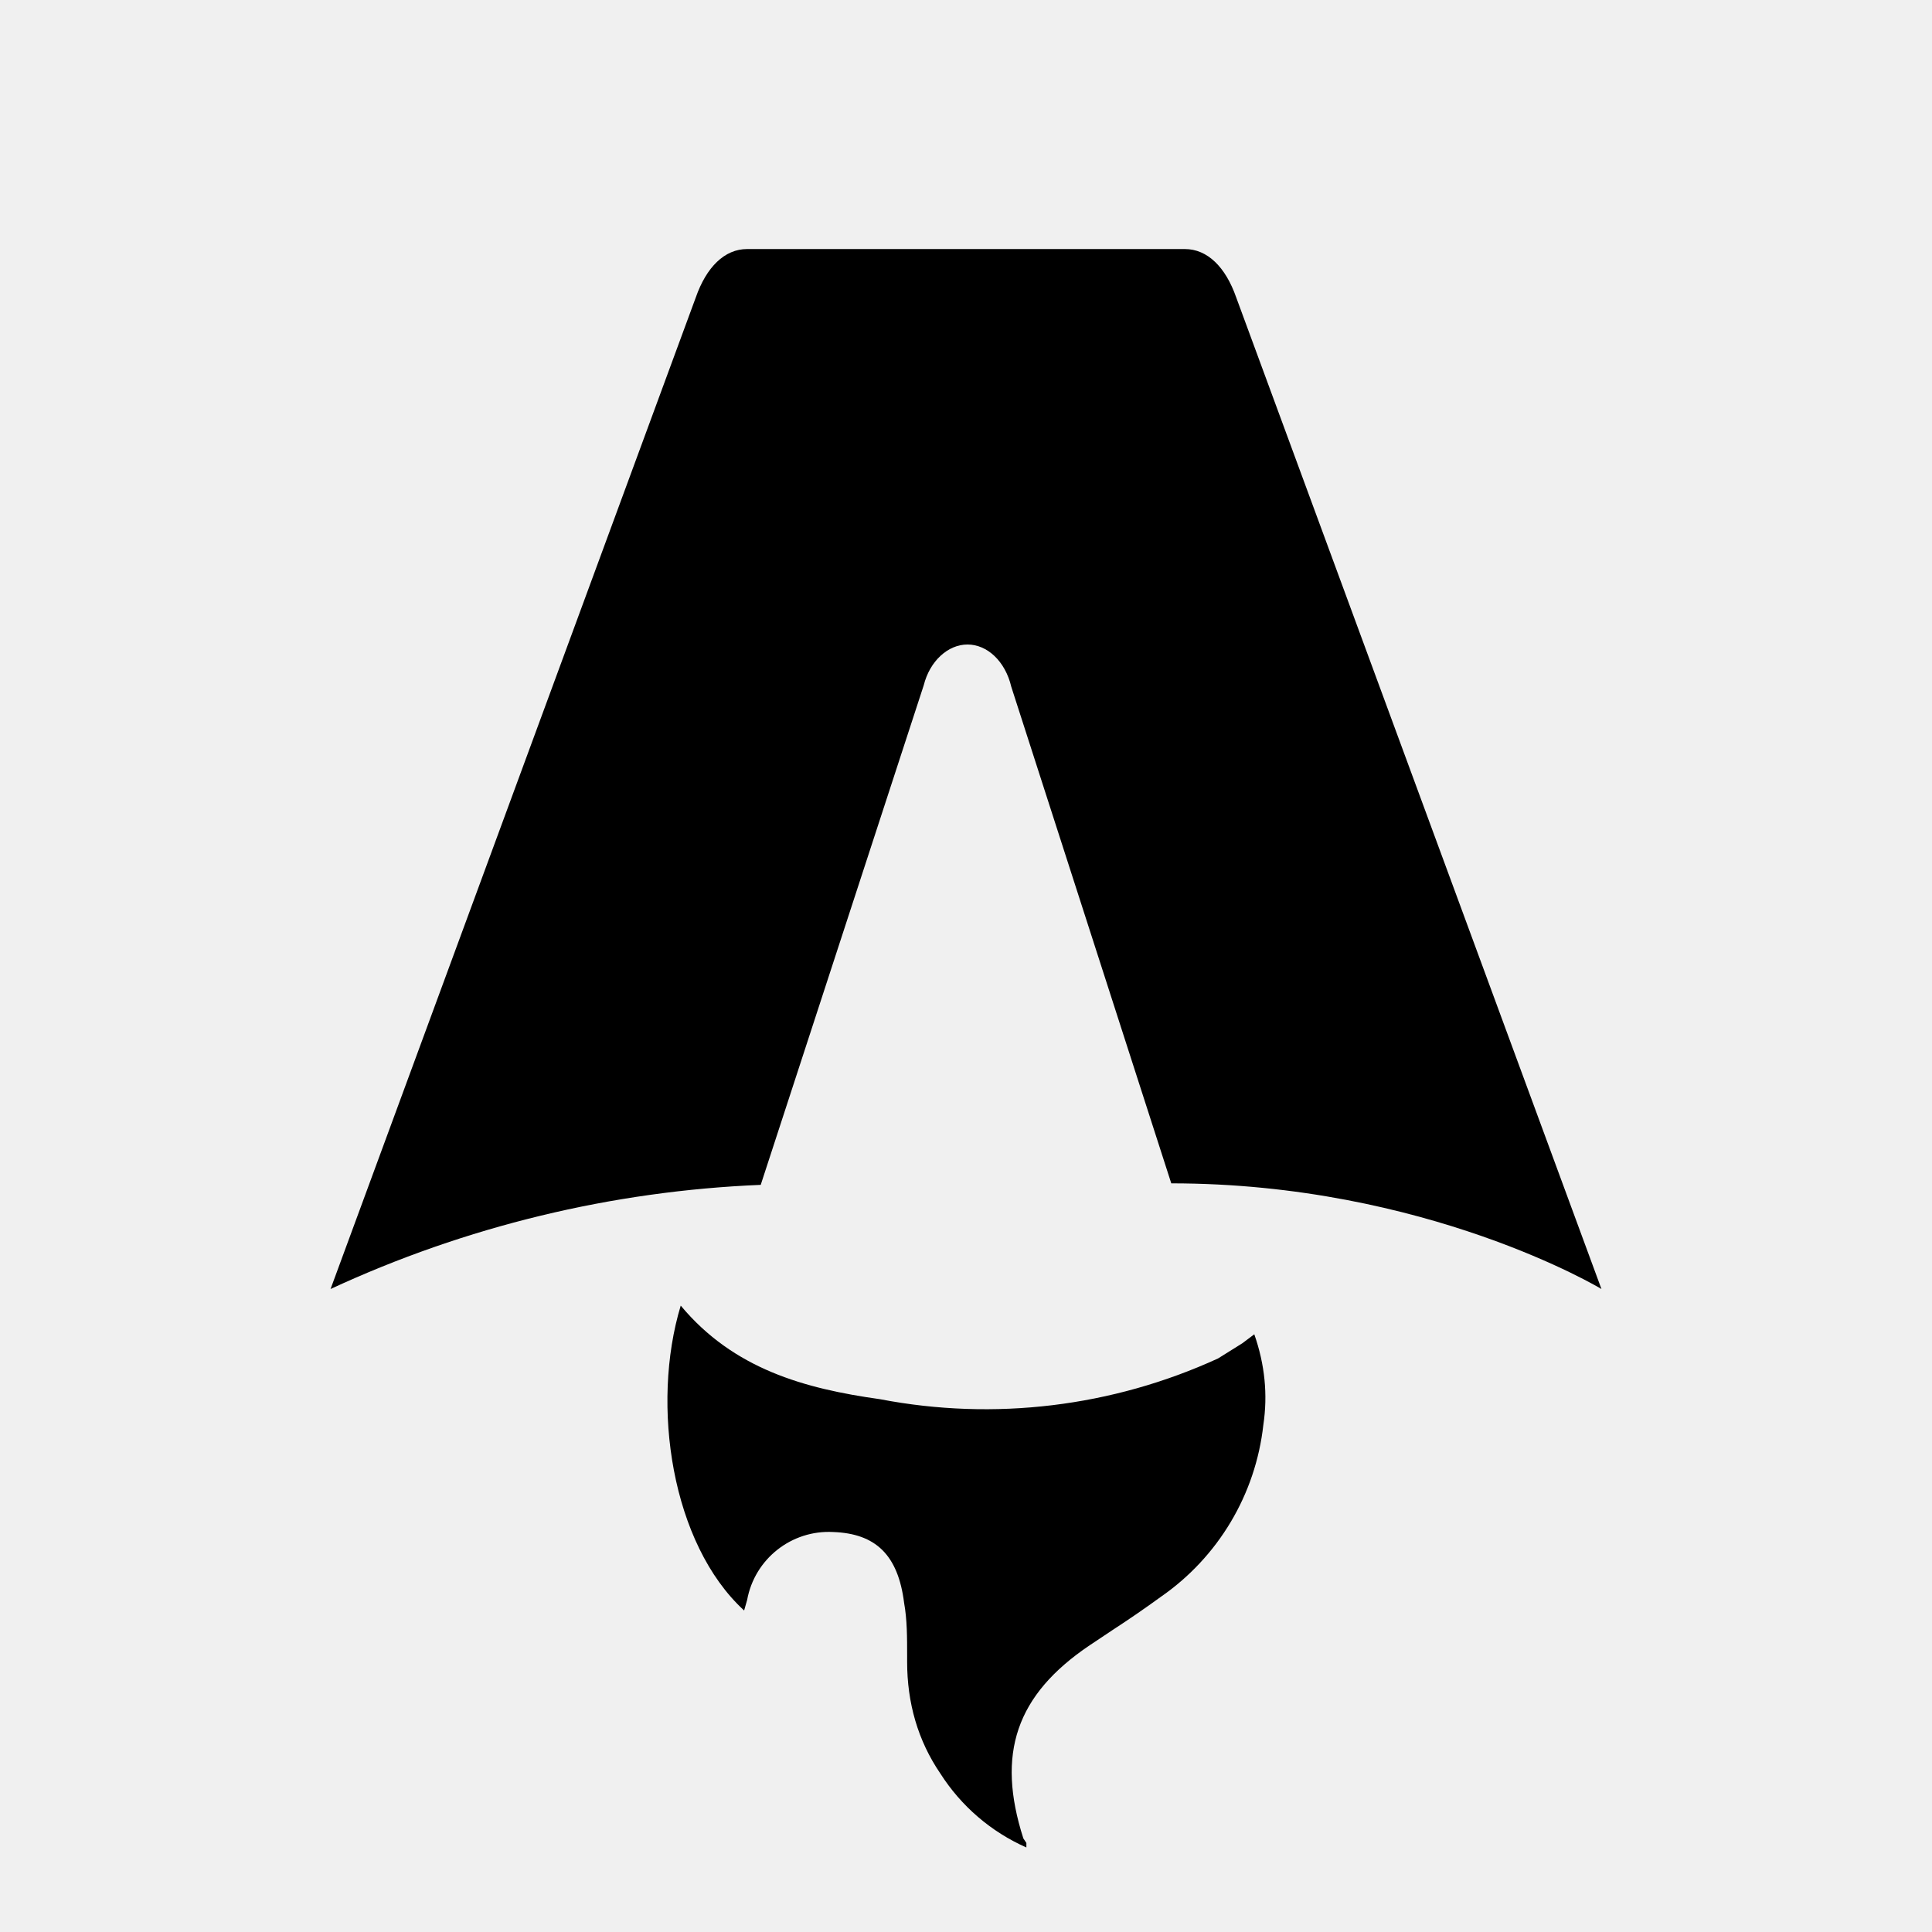
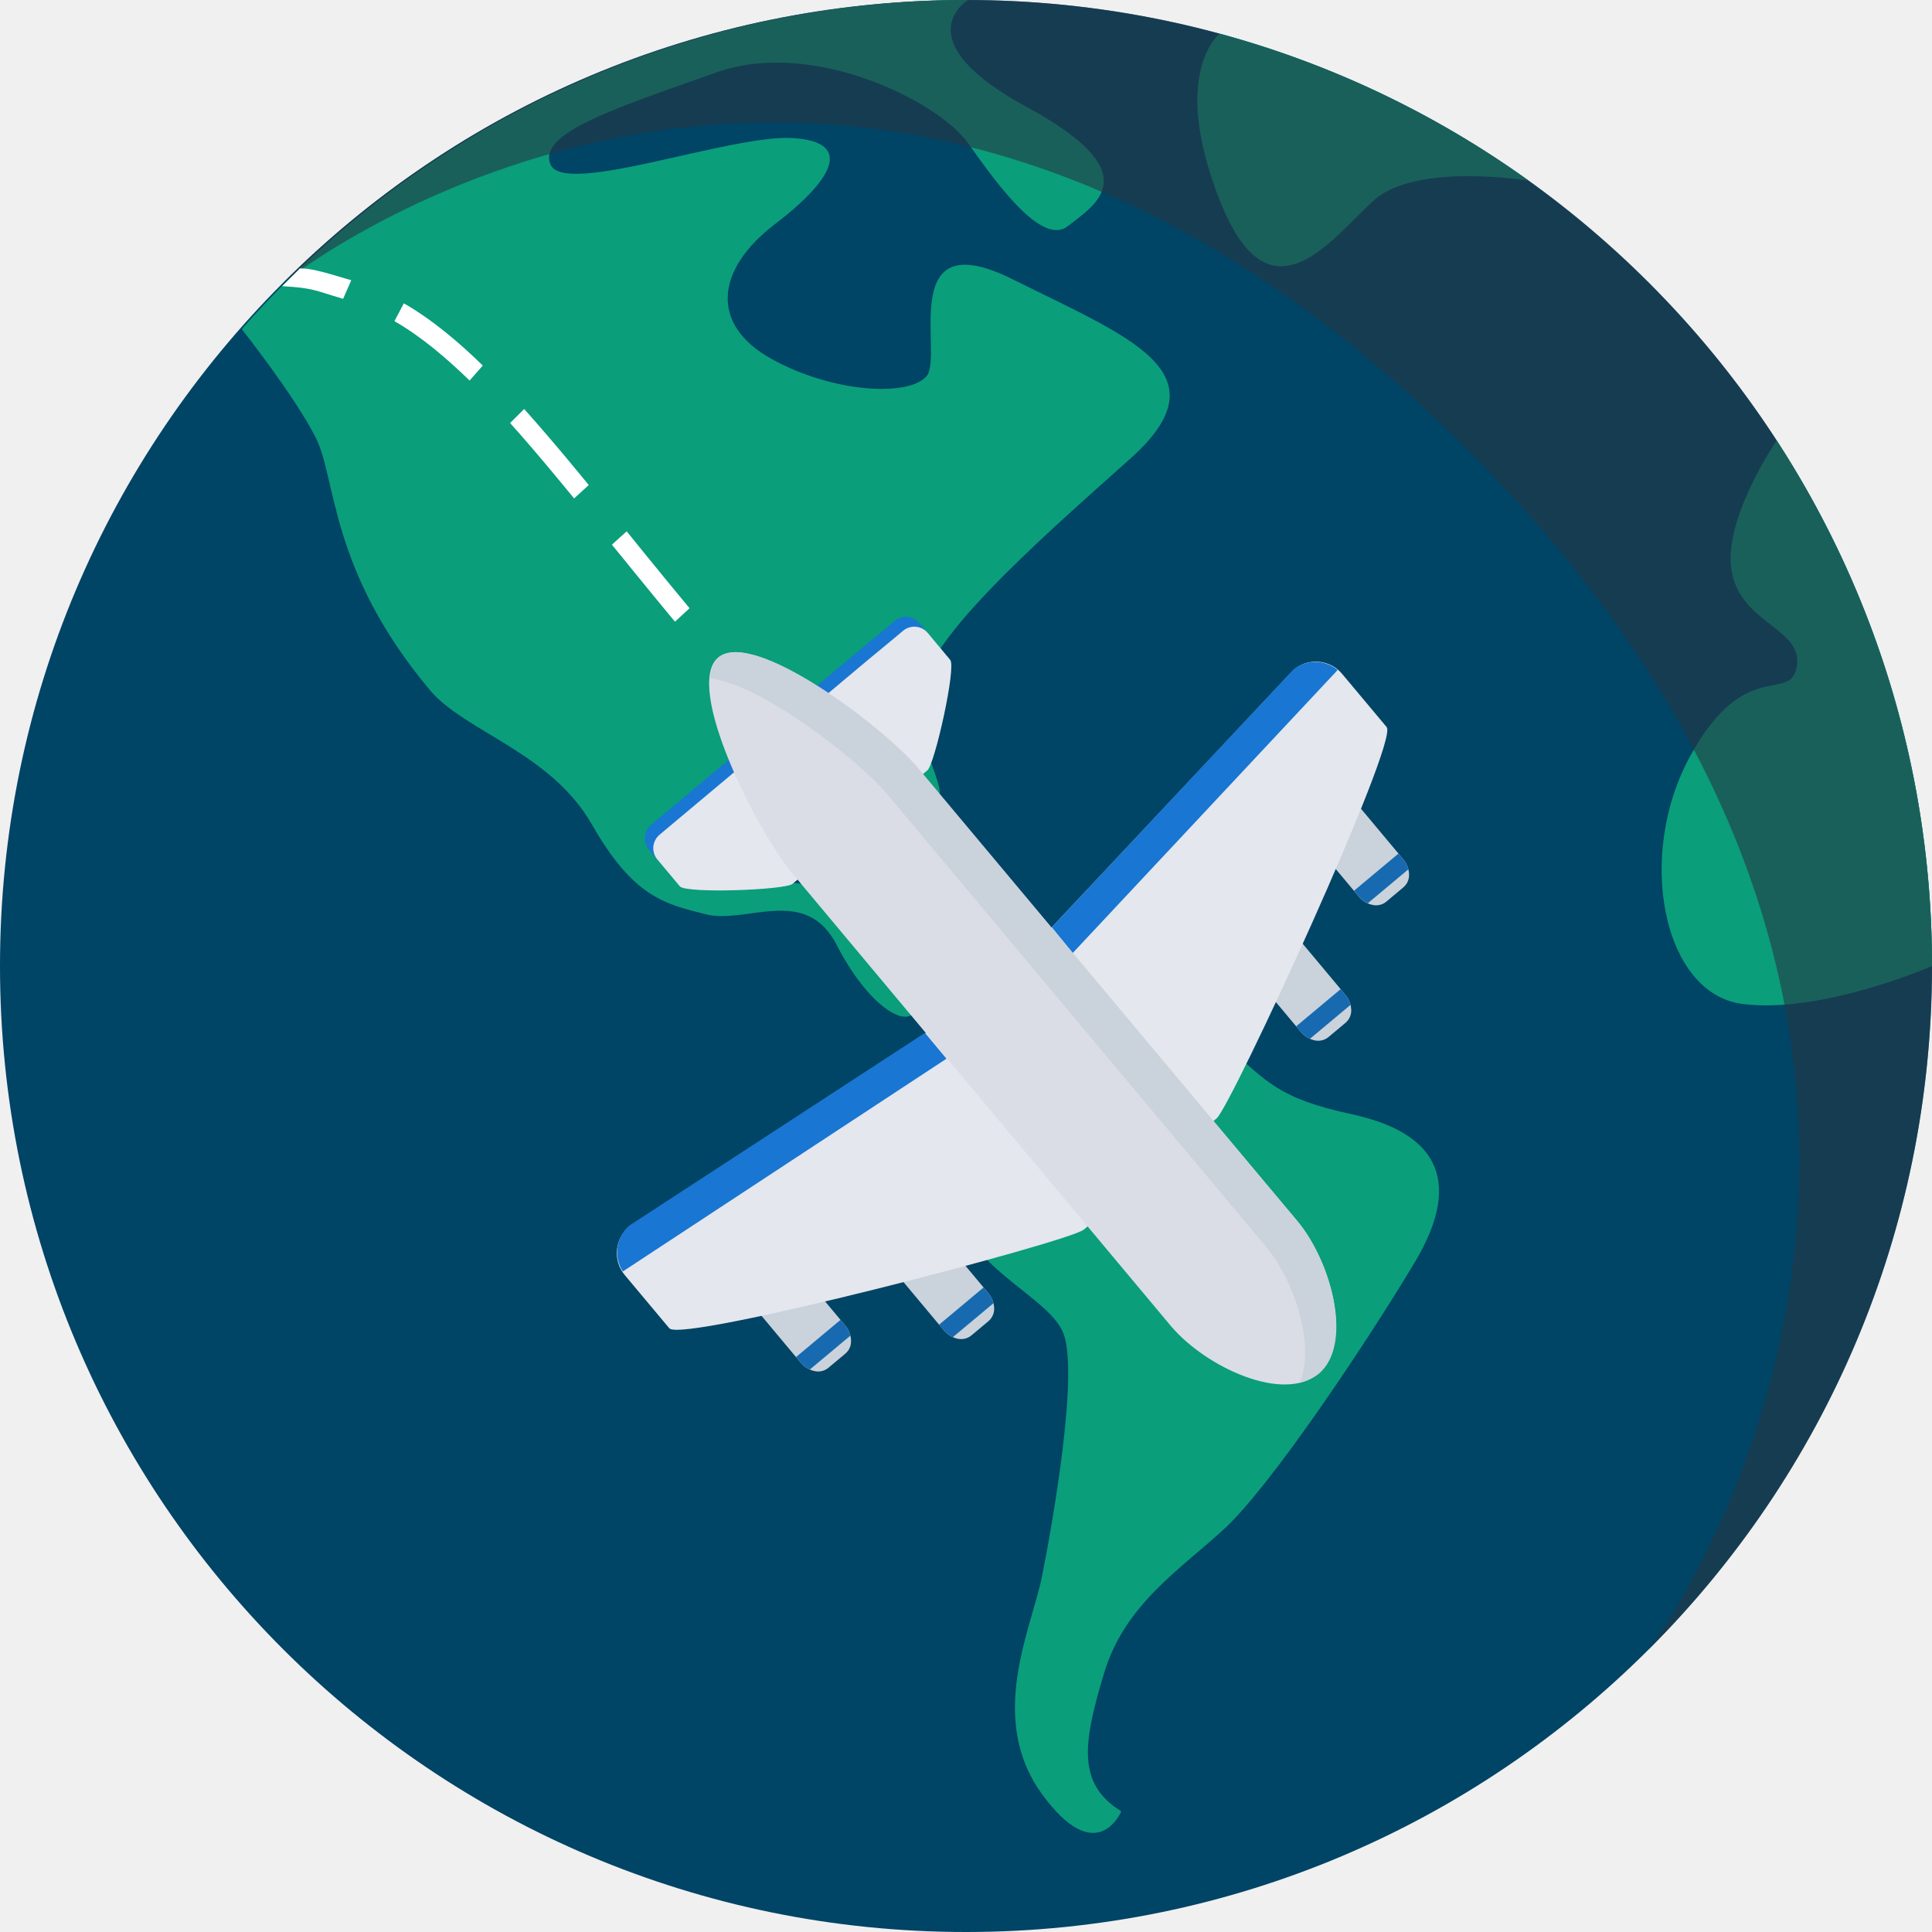
- <svg xmlns="http://www.w3.org/2000/svg" fill="none" viewBox="0 0 128 128">
-   <path d="M50.4 78.5a75.1 75.1 0 0 0-28.5 6.9l24.2-65.7c.7-2 1.9-3.2 3.4-3.2h29c1.5 0 2.7 1.2 3.4 3.2l24.2 65.7s-11.6-7-28.5-7L67 45.5c-.4-1.7-1.6-2.8-2.9-2.8-1.3 0-2.5 1.1-2.9 2.7L50.4 78.5Zm-1.1 28.2Zm-4.2-20.2c-2 6.6-.6 15.8 4.2 20.2a17.5 17.5 0 0 1 .2-.7 5.5 5.5 0 0 1 5.7-4.5c2.8.1 4.3 1.5 4.7 4.7.2 1.1.2 2.3.2 3.5v.4c0 2.7.7 5.2 2.2 7.4a13 13 0 0 0 5.7 4.9v-.3l-.2-.3c-1.8-5.6-.5-9.5 4.4-12.8l1.5-1a73 73 0 0 0 3.2-2.2 16 16 0 0 0 6.8-11.4c.3-2 .1-4-.6-6l-.8.6-1.6 1a37 37 0 0 1-22.4 2.7c-5-.7-9.7-2-13.2-6.2Z" />
-   <style>
-         path { fill: #000; }
-         @media (prefers-color-scheme: dark) {
-             path { fill: #FFF; }
-         }
-     </style>
+ <svg xmlns="http://www.w3.org/2000/svg" viewBox="0 0 979 979" preserveAspectRatio="xMidYMid meet" version="1.1" id="svg1" xml:space="preserve">
+   <defs id="defs1">
+     <style id="style1">.cls-1{fill:#046;}.cls-2{fill:#0a9e7b;}.cls-3{fill:#253744;opacity:0.6;isolation:isolate;}.cls-4{fill:#fff;}.cls-5{fill:#1976d2;}.cls-6{fill:#e4e7ed;}.cls-7{fill:#cad2db;}.cls-8{fill:#176aaf;}.cls-9{fill:#dadde5;}</style>
+   </defs>
+   <g id="g1">
+     <circle class="cls-1" cx="489.5" cy="489.5" r="489.5" id="circle1" />
+     <path class="cls-2" d="M 1029.5,540.5 A 487.18,487.18 0 0 0 950.79,274.19 c 0,0 -27.92,40.79 -22.68,67 5.24,26.21 36.05,28.23 32.89,47.46 -3.16,19.23 -25.89,-5.5 -53.87,45.19 -27.98,50.69 -14,120.65 26.22,125.88 40.22,5.23 96.15,-19.22 96.15,-19.22 z" transform="translate(-50.5,-51)" id="path1" />
+     <path class="cls-2" d="m 668.55,68.06 a 487.39,487.39 0 0 1 156.52,74.48 c 0,0 -56.76,-9.36 -78.26,9.86 -21.5,19.22 -52.86,64.69 -78.26,0 -25.4,-64.69 0,-84.34 0,-84.34 z" transform="translate(-50.5,-51)" id="path2" />
+     <path class="cls-2" d="M 173,217.77 C 262.67,115.54 394.29,51 541,51 c 0,0 -33.21,20.11 29.73,54.2 62.94,34.09 34.09,49.82 21,60.31 -13.09,10.49 -35.85,-21 -50.7,-42 -14.85,-21 -78.68,-53.27 -127.63,-35.79 -48.95,17.48 -90.9,30.4 -83.91,46.67 6.99,16.27 90.9,-15.19 122.37,-13.45 31.47,1.74 21,21 -8.74,43.7 -29.74,22.7 -33.22,50.7 -1.75,68.18 31.47,17.48 69.92,19.24 78.67,8.75 8.75,-10.49 -15.73,-78.67 43.71,-49 59.44,29.67 108.39,47.21 59.44,90.91 -48.95,43.7 -104.9,92.71 -106.65,120.67 -1.75,27.96 17.49,50.71 7,52.45 -10.49,1.74 -20.12,-11.36 -27.11,-21 -6.99,-9.64 -39.33,-13.11 -55.07,-7 -15.74,6.11 -45.46,29.72 -28.85,52.45 16.61,22.73 39.32,12.23 62.06,22.72 22.74,10.49 43.92,50.41 39.57,59.44 -4.35,9.03 -23.73,-2.4 -39.57,-33.21 -15.84,-30.81 -45.57,-10.47 -66.49,-15.72 -20.92,-5.25 -36.65,-8.74 -57.63,-45.45 -20.98,-36.71 -64.41,-47 -82.16,-68.18 C 217.45,339.94 221.09,294 210.6,273 200.11,252 173,217.77 173,217.77 Z" transform="translate(-50.5,-51)" id="path3" />
+     <path class="cls-2" d="m 587.2,547.49 c 0,0 52.45,5.24 78.67,28 26.22,22.76 29.73,31.48 69.93,40.21 40.2,8.73 57.69,31.46 31.47,75.17 -26.22,43.71 -73.43,113.64 -96.15,134.62 -22.72,20.98 -50.69,38.46 -61.18,73.42 -10.49,34.96 -14,55.93 8.74,69.92 0,0 -12.23,29.72 -40.2,-8.74 -27.97,-38.46 -5.25,-83.91 0,-110.14 5.25,-26.23 19.21,-104.95 10.52,-124.14 -8.69,-19.19 -49,-31.48 -59.44,-71.68 -10.44,-40.2 7.82,-118.44 57.64,-106.64 z" transform="translate(-50.5,-51)" id="path4" />
+     <path class="cls-3" d="M 193.87,194.38 C 385,3.21 695,3.21 886.13,194.38 c 191.13,191.17 191.17,501.09 0,692.25 0,0 222.09,-293.68 -92.34,-608.11 C 479.36,-35.91 193.87,194.38 193.87,194.38 Z" transform="translate(-50.5,-51)" id="path5" />
+     <polygon class="cls-4" points="333.1,304.22 334.2,305.55 335.3,306.89 336.4,308.23 337.52,309.58 338.63,310.94 339.76,312.3 340.89,313.66 342.02,315.03 349.42,308.21 348.3,306.85 347.17,305.49 346.06,304.14 344.94,302.79 343.83,301.44 342.73,300.11 341.63,298.78 340.53,297.45 339.45,296.13 338.37,294.81 337.29,293.49 336.21,292.18 335.15,290.88 334.08,289.57 333.02,288.27 331.96,286.97 330.91,285.68 329.87,284.4 328.82,283.12 327.77,281.84 326.74,280.57 325.71,279.3 324.69,278.03 323.66,276.78 322.65,275.52 321.63,274.27 320.62,273.02 319.62,271.79 318.6,270.55 317.6,269.32 317.54,269.25 310.08,275.99 310.06,275.98 310.12,276.06 311.13,277.29 312.12,278.51 313.14,279.76 314.15,281 315.17,282.25 316.19,283.5 317.22,284.76 318.24,286.02 319.27,287.3 320.3,288.57 321.35,289.84 322.39,291.12 323.44,292.41 324.5,293.7 325.56,294.99 326.62,296.3 327.69,297.61 328.76,298.92 329.84,300.24 330.93,301.56 332.01,302.89 " id="polygon5" />
+     <path class="cls-4" d="m 197.5,192 -4,4 c 16,1 15.6,1.93 30.87,6.42 L 228.5,193 c -16.29,-4.9 -21,-6 -26,-6 l -6,6" transform="translate(-50.5,-51)" id="path6" />
+     <path class="cls-4" d="m 250.37,213.74 v 0 c 13.69,7.82 26.65,19 38.08,30.09 l 6.69,-7.59 c -11.78,-11.55 -25.78,-23.42 -40,-31.53 z" transform="translate(-50.5,-51)" id="path7" />
+     <polygon class="cls-4" points="263.58,220.11 264.42,221.07 265.26,222.04 266.11,223.01 266.96,223.99 267.81,224.97 268.66,225.96 269.52,226.95 270.37,227.96 271.23,228.96 272.09,229.97 272.97,231 273.84,232.02 274.7,233.04 275.58,234.07 276.45,235.11 277.33,236.16 278.21,237.22 279.1,238.27 279.98,239.34 280.87,240.4 281.76,241.48 282.66,242.55 283.56,243.64 284.46,244.73 285.37,245.82 286.27,246.92 287.18,248.03 288.1,249.13 289.01,250.25 289.93,251.37 290.85,252.5 290.91,252.57 298.34,245.78 298.28,245.71 297.35,244.58 296.43,243.45 295.51,242.34 294.59,241.22 293.68,240.11 292.76,239 291.86,237.91 290.95,236.81 290.04,235.72 289.14,234.64 288.25,233.55 287.35,232.47 286.46,231.41 285.56,230.34 284.67,229.29 283.78,228.23 282.89,227.18 282.01,226.14 281.14,225.11 280.25,224.07 279.38,223.05 278.51,222.03 277.63,221.01 276.77,220 275.91,219 275.04,218 274.18,216.99 273.32,216 272.46,215.02 271.61,214.03 270.75,213.06 269.89,212.09 269.04,211.13 268.2,210.18 267.36,209.22 266.51,208.26 265.67,207.32 265.6,207.25 258.46,214.38 258.5,214.38 258.56,214.46 259.4,215.39 260.23,216.32 261.06,217.26 261.9,218.21 262.74,219.16 " id="polygon7" />
+     <path class="cls-5" d="m 516.17,436.3 -68.37,57.54 c -3.74,3.13 -54,5 -57.09,1.24 l -11.39,-13.6 a 8.9,8.9 0 0 1 1.11,-12.5 l 7.14,-6 54.43,-45.52 c 22.1,-18.51 44.23,-37.33 55.08,-46.13 l 6.8,-5.69 a 8.9,8.9 0 0 1 12.5,1.11 l 11.39,13.6 c 3.1,3.73 -7.86,52.82 -11.6,55.95 z" transform="translate(-50.5,-51)" id="path8" />
+     <path class="cls-6" d="m 520.45,441.34 -68.37,57.54 c -3.74,3.13 -54,5 -57.09,1.24 L 383.6,486.52 A 8.9,8.9 0 0 1 384.7,474 l 7.14,-6 54.4,-45.56 c 22.1,-18.51 44.23,-37.33 55.08,-46.13 l 6.8,-5.69 a 8.9,8.9 0 0 1 12.5,1.11 L 532,385.38 c 3.15,3.74 -7.81,52.83 -11.55,55.96 z" transform="translate(-50.5,-51)" id="path9" />
+     <path class="cls-7" d="m 515.14,663 -22.54,18.85 36.13,43.22 a 12.41,12.41 0 0 0 7,4.3 8.21,8.21 0 0 0 6.89,-1.57 l 8.88,-7.43 a 8.23,8.23 0 0 0 2.78,-6.51 12.59,12.59 0 0 0 -3,-7.63 z" transform="translate(-50.5,-51)" id="path10" />
+     <path class="cls-8" d="m 528.71,725.09 -2.36,-2.83 22.56,-18.86 2.36,2.83 a 12.9,12.9 0 0 1 2.63,5.16 l -20.58,17.2 a 12.64,12.64 0 0 1 -4.61,-3.5 z" transform="translate(-50.5,-51)" id="path11" />
+     <path class="cls-7" d="m 442.64,679.43 -22.55,18.85 36.11,43.19 a 12.36,12.36 0 0 0 7,4.29 8.11,8.11 0 0 0 6.94,-1.55 l 8.87,-7.41 a 8.11,8.11 0 0 0 2.74,-6.55 12.25,12.25 0 0 0 -3,-7.64 l -36.11,-43.19 z" transform="translate(-50.5,-51)" id="path12" />
+     <path class="cls-8" d="m 456.19,741.48 -2.34,-2.8 22.56,-18.86 2.34,2.8 a 12.7,12.7 0 0 1 2.66,5.19 L 460.84,745 a 12.55,12.55 0 0 1 -4.65,-3.52 z" transform="translate(-50.5,-51)" id="path13" />
+     <path class="cls-7" d="m 673.52,530.69 22.56,-18.86 36.13,43.22 a 12.45,12.45 0 0 1 3,7.63 8.19,8.19 0 0 1 -2.77,6.5 l -8.88,7.43 a 8.21,8.21 0 0 1 -6.89,1.57 12.46,12.46 0 0 1 -7,-4.28 l -36.13,-43.22 z" transform="translate(-50.5,-51)" id="path14" />
+     <path class="cls-8" d="m 732.21,555.05 -2.36,-2.83 -22.56,18.86 2.36,2.83 a 12.53,12.53 0 0 0 4.62,3.5 l 20.58,-17.21 a 12.83,12.83 0 0 0 -2.64,-5.15 z" transform="translate(-50.5,-51)" id="path15" />
+     <path class="cls-7" d="m 702.84,462 22.55,-18.85 36.11,43.19 a 12.32,12.32 0 0 1 3,7.65 8.12,8.12 0 0 1 -2.75,6.55 l -8.89,7.46 a 8.07,8.07 0 0 1 -6.91,1.53 12.26,12.26 0 0 1 -7,-4.3 z" transform="translate(-50.5,-51)" id="path16" />
+     <path class="cls-8" d="m 761.49,486.33 -2.34,-2.8 -22.55,18.85 2.34,2.8 a 12.77,12.77 0 0 0 4.64,3.54 l 20.56,-17.19 a 12.55,12.55 0 0 0 -2.65,-5.2 z" transform="translate(-50.5,-51)" id="path17" />
+     <path class="cls-6" d="m 667,617.71 -67.33,56.38 c -7.48,6.26 -203.75,57.52 -210,50 l -22.49,-26.86 a 17.41,17.41 0 0 1 2.18,-24.68 L 554.78,551.42 706,390.4 a 17.41,17.41 0 0 1 24.68,2.18 l 22.49,26.86 c 6.25,7.48 -78.72,192 -86.17,198.27 z" transform="translate(-50.5,-51)" id="path18" />
+     <path class="cls-5" d="M 519.2,574.4 369.44,672 a 17.88,17.88 0 0 0 -3.33,23.28 l 164,-107.81 z m 74.88,-40.49 134.24,-143.39 a 17.74,17.74 0 0 0 -22.58,-0.09 L 583.47,520.88 Z" transform="translate(-50.5,-51)" id="path19" />
+     <path class="cls-9" d="m 718.43,747.15 c -17.65,14.78 -56.77,-3.24 -74.53,-24.13 L 452,493.57 c -17.74,-21.18 -55.21,-94.63 -37.56,-109.41 17.65,-14.78 83.37,35 101.11,56.2 l 192.22,229.18 c 17.74,21.18 28.32,62.82 10.66,77.61 z" transform="translate(-50.5,-51)" id="path20" />
+     <path class="cls-7" d="M 500.16,453.55 692,682.7 c 15,18 24.94,50.64 17.07,69 a 25.79,25.79 0 0 0 9.61,-4.5 c 17.65,-14.78 6.78,-56.45 -11,-77.64 L 515.89,440.38 c -17.74,-21.18 -83.48,-70.68 -101.11,-56.2 -2.57,2.15 -4.09,5.88 -4.5,10.6 25.33,2.54 74.83,40.79 89.88,58.77 z" transform="translate(-50.5,-51)" id="path21" />
+   </g>
</svg>
